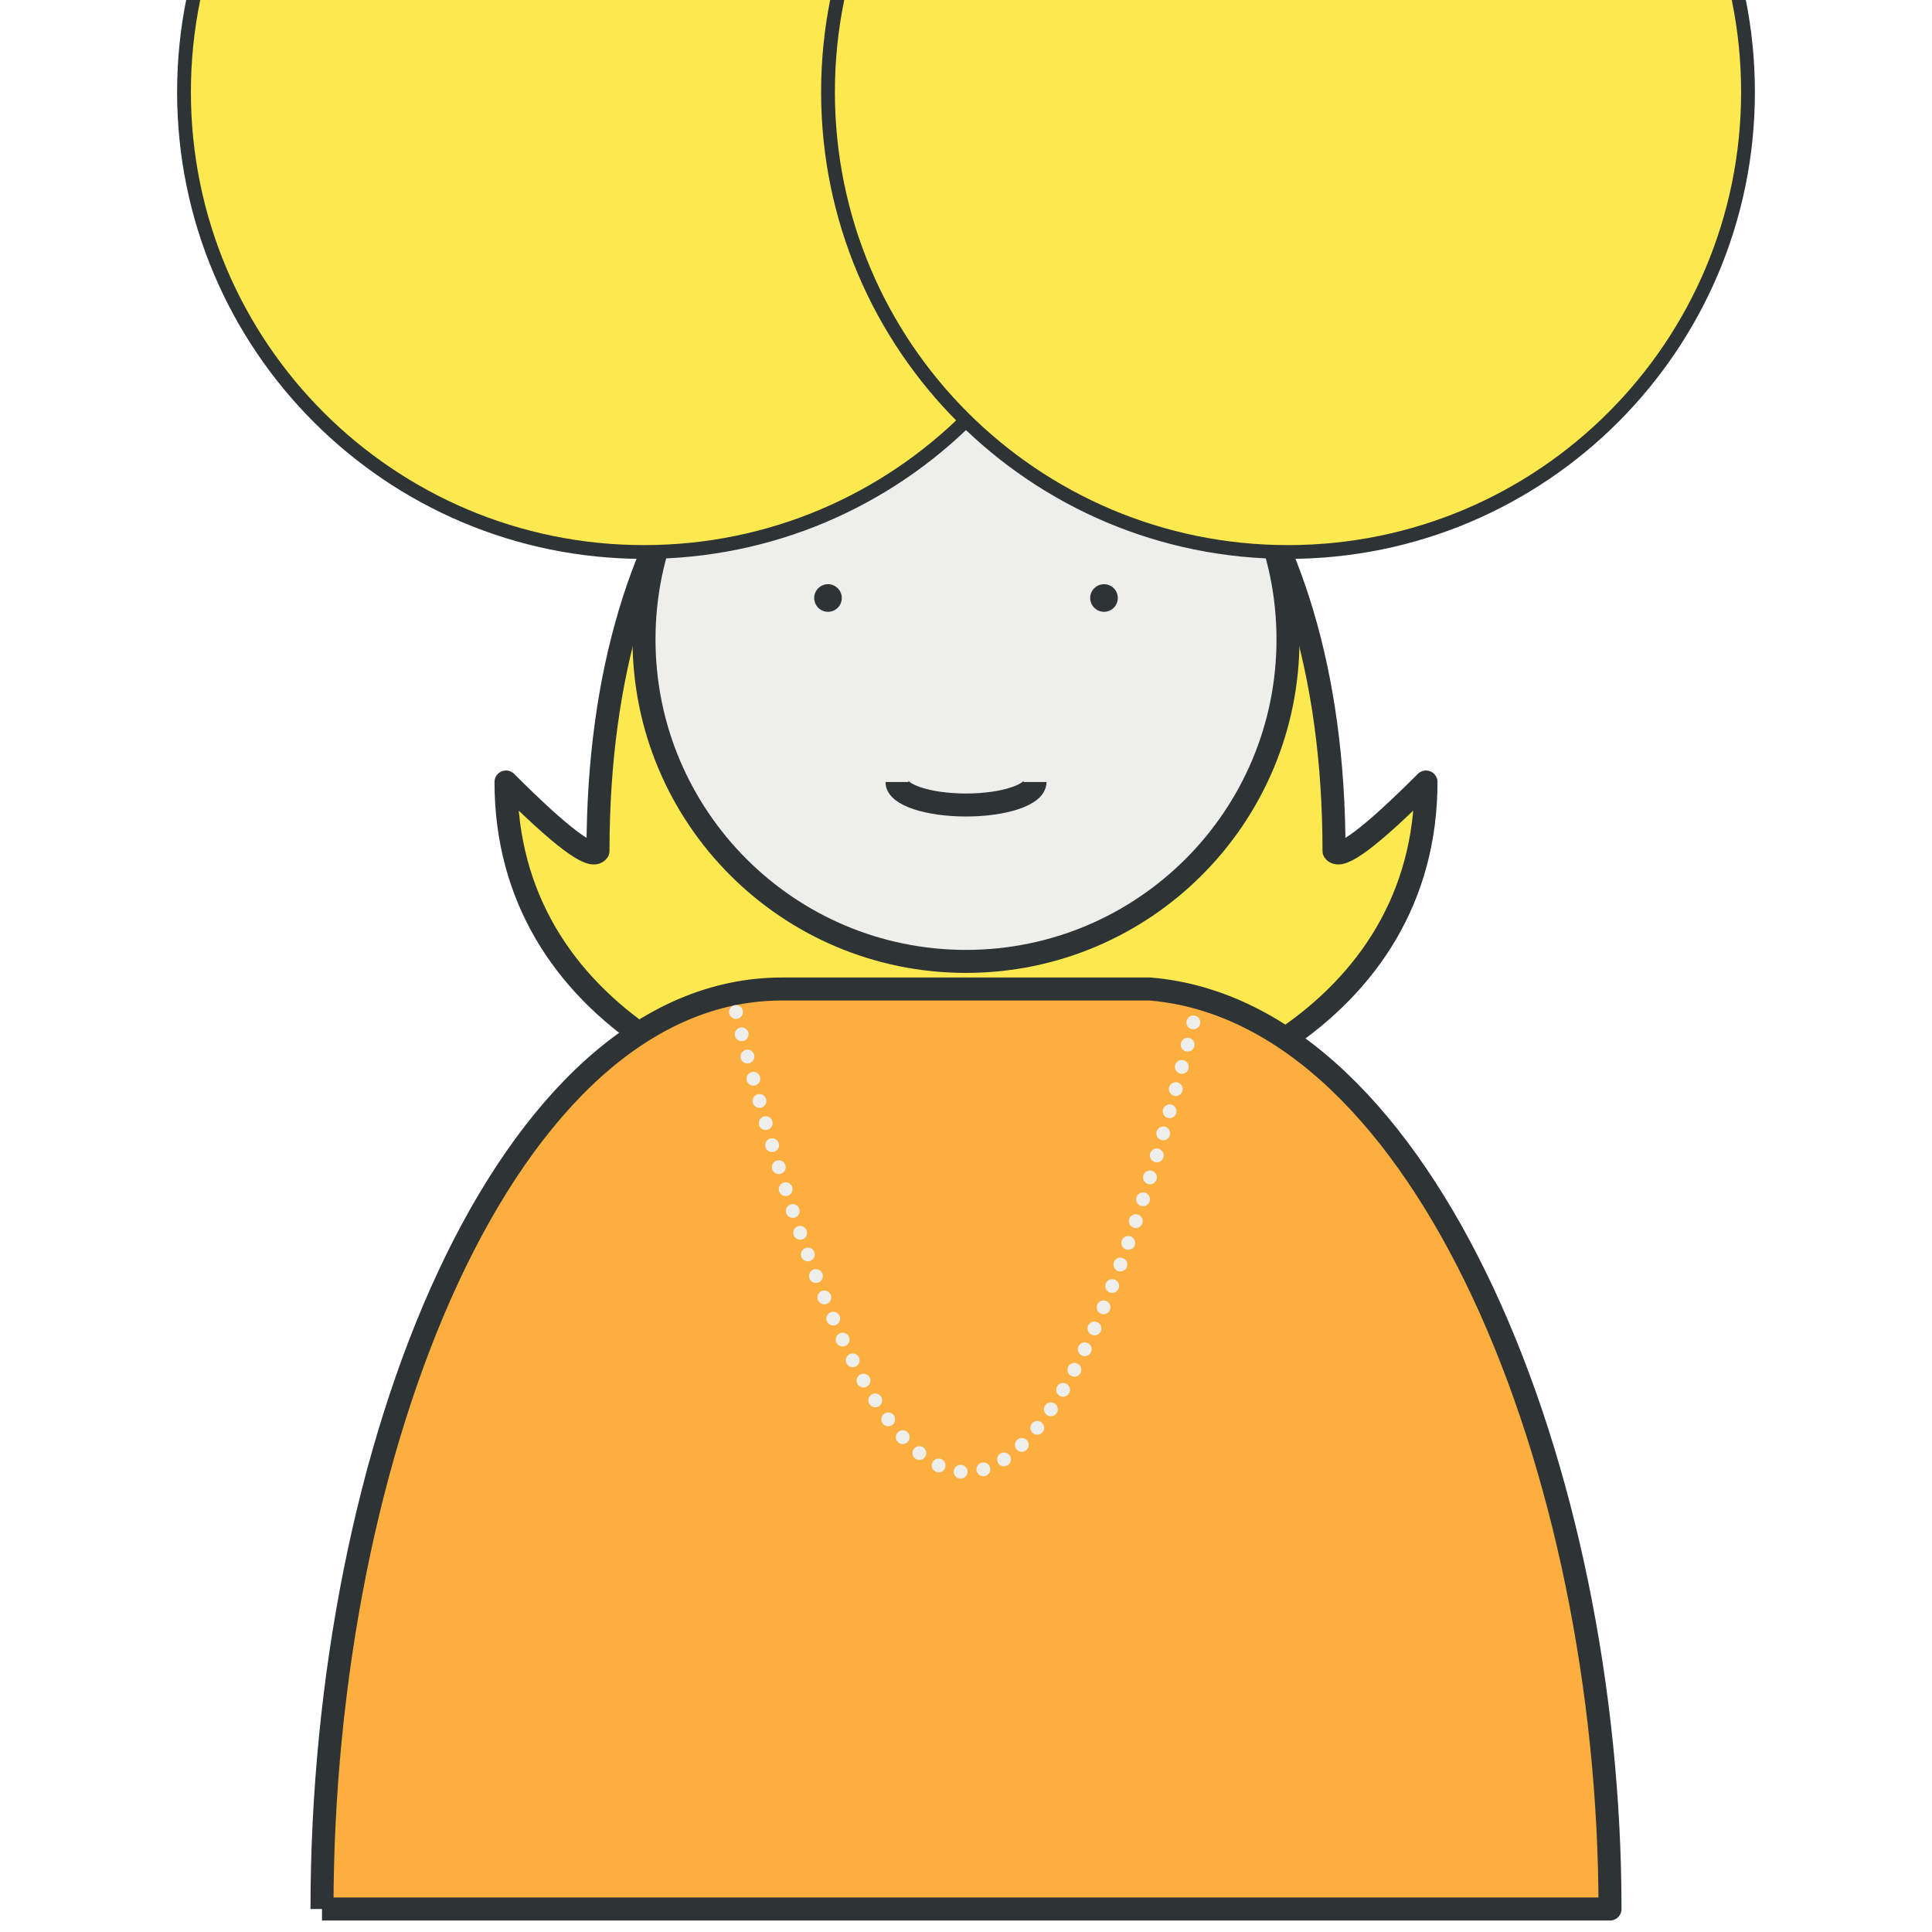
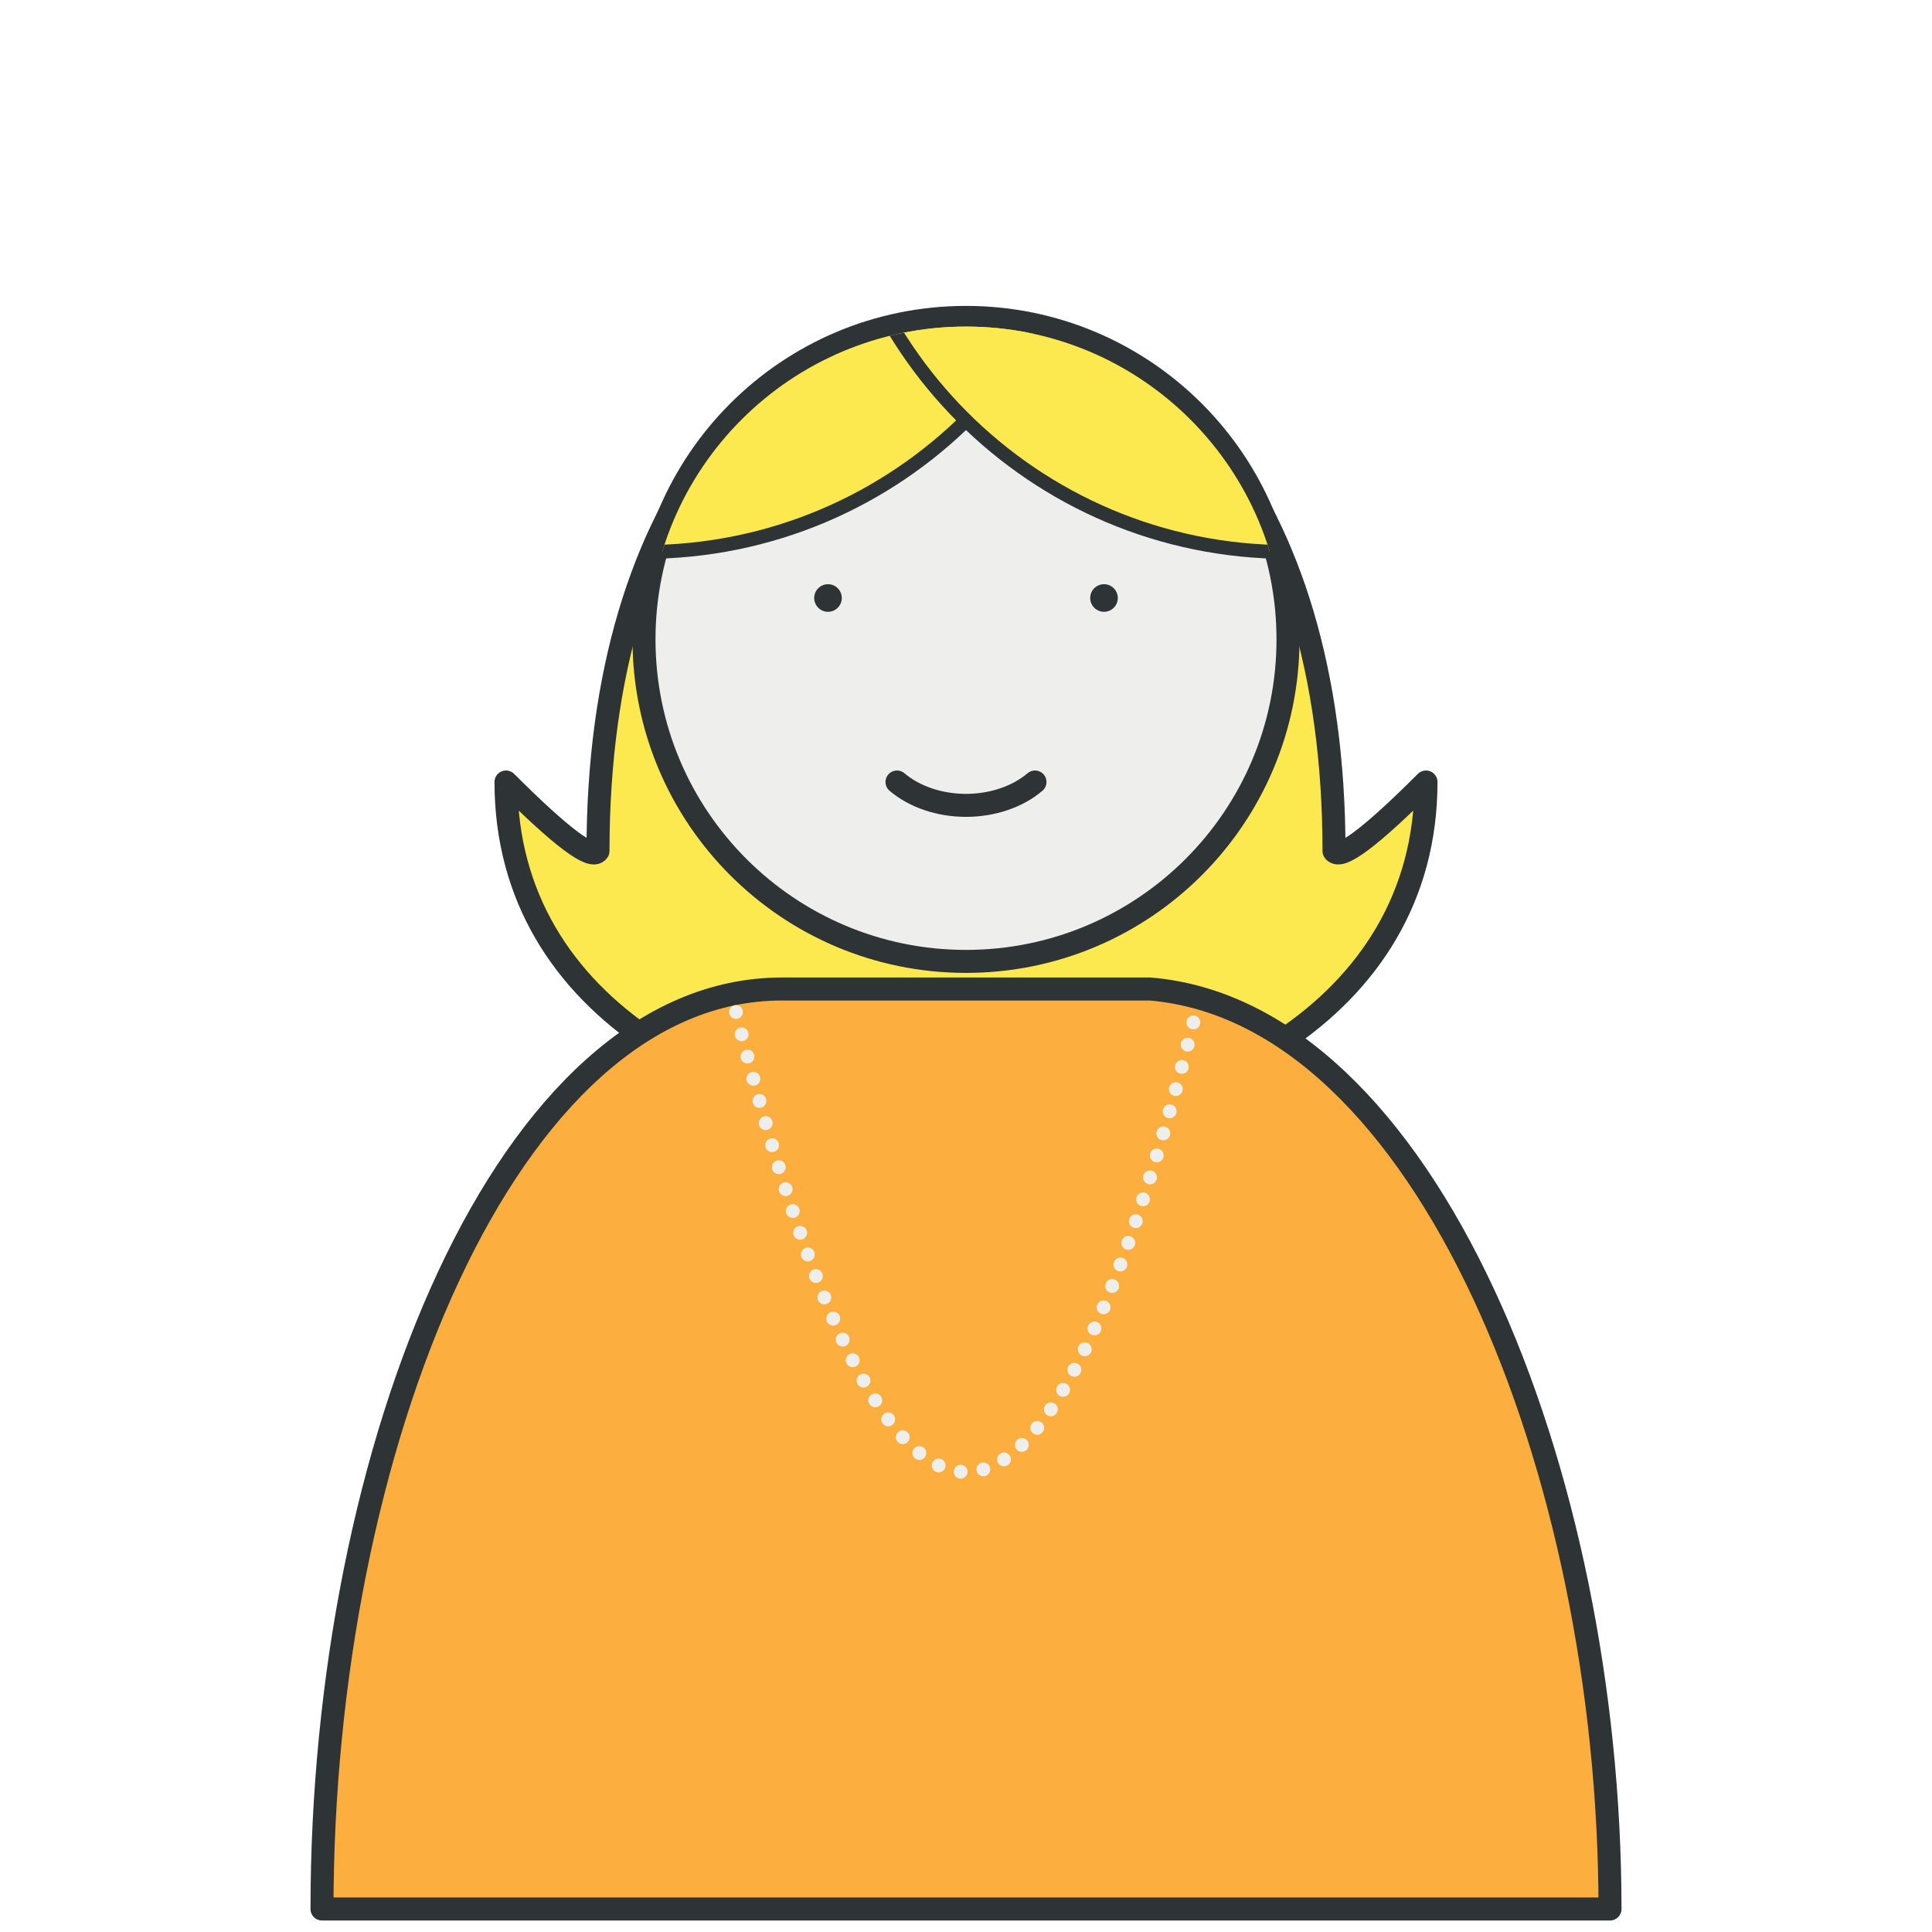
<svg xmlns="http://www.w3.org/2000/svg" version="1.1" width="420" height="420">
  <defs>
    <clipPath id="head">
      <circle cx="210" cy="140" r="69" />
    </clipPath>
    <clipPath id="long-hair">
      <rect y="100" width="100%" height="200" />
    </clipPath>
  </defs>
  <style type="text/css">

* {
	stroke-linejoin: round;
}
.person {
	fill: #EEEEEC;
	stroke-width: 5;
	stroke: #2E3436;
}
.body {
	fill: #FCAF3E;
}
.hair {
+ 	clip-path: url(#head);
	fill: #FCE94F;
	stroke-width: 3;
	stroke: #2E3436;
}
.long-hair {
+ 	clip-path: url(#long-hair);
	stroke-width: 5 !important;
}
.eyes {
	fill: #2E3436;
}
.smile {
	fill: none;
	stroke-width: 5;
	stroke: #2E3436;
+ 	stroke-linecap: round;
}
.necklace {
	fill: none;
	stroke: #EEEEEC;
	stroke-width: 3;
	stroke-dasharray: 0,5;
- 	stroke-linecap: round; 
+ 	stroke-linecap: round;
}

</style>
-   <path d="M130,185 c0,-157 160,-157 160,0 q2,3 20,-15 c0,100 -200,100 -200,0 q18,18 20,15 z" clip-path="url(#long-hair);" class="hair long-hair" />
+   <path d="M130,185 c0,-157 160,-157 160,0 q2,3 20,-15 c0,100 -200,100 -200,0 q18,18 20,15 z" class="hair long-hair" />
  <circle cx="210" cy="139" r="70" class="person head" />
-   <path d="M70,415 c0,-100 40,-200 100,-200 h80 C310,220 350,320 350,415 h-280" class="person body" />
-   <g clip-path="url(#head);" class="hair top-hair">
+   <path d="M70,415 c0,-100 40,-200 100,-200 h80 C310,220 350,320 350,415 z" class="person body" />
+   <g class="hair top-hair">
    <circle cx="140" cy="20" r="100" />
    <circle cx="280" cy="20" r="100" />
  </g>
  <circle cx="180" cy="130" r="3" class="eyes" />
  <circle cx="240" cy="130" r="3" class="eyes" />
-   <path d="M195,170 a15,5 0 0,0 30,0" class="smile" />
+   <path d="M195,170 a20,15 0 0,0 30,0" class="smile" />
  <path d="M160,220 q50,200 100,0" class="necklace" />
</svg>
